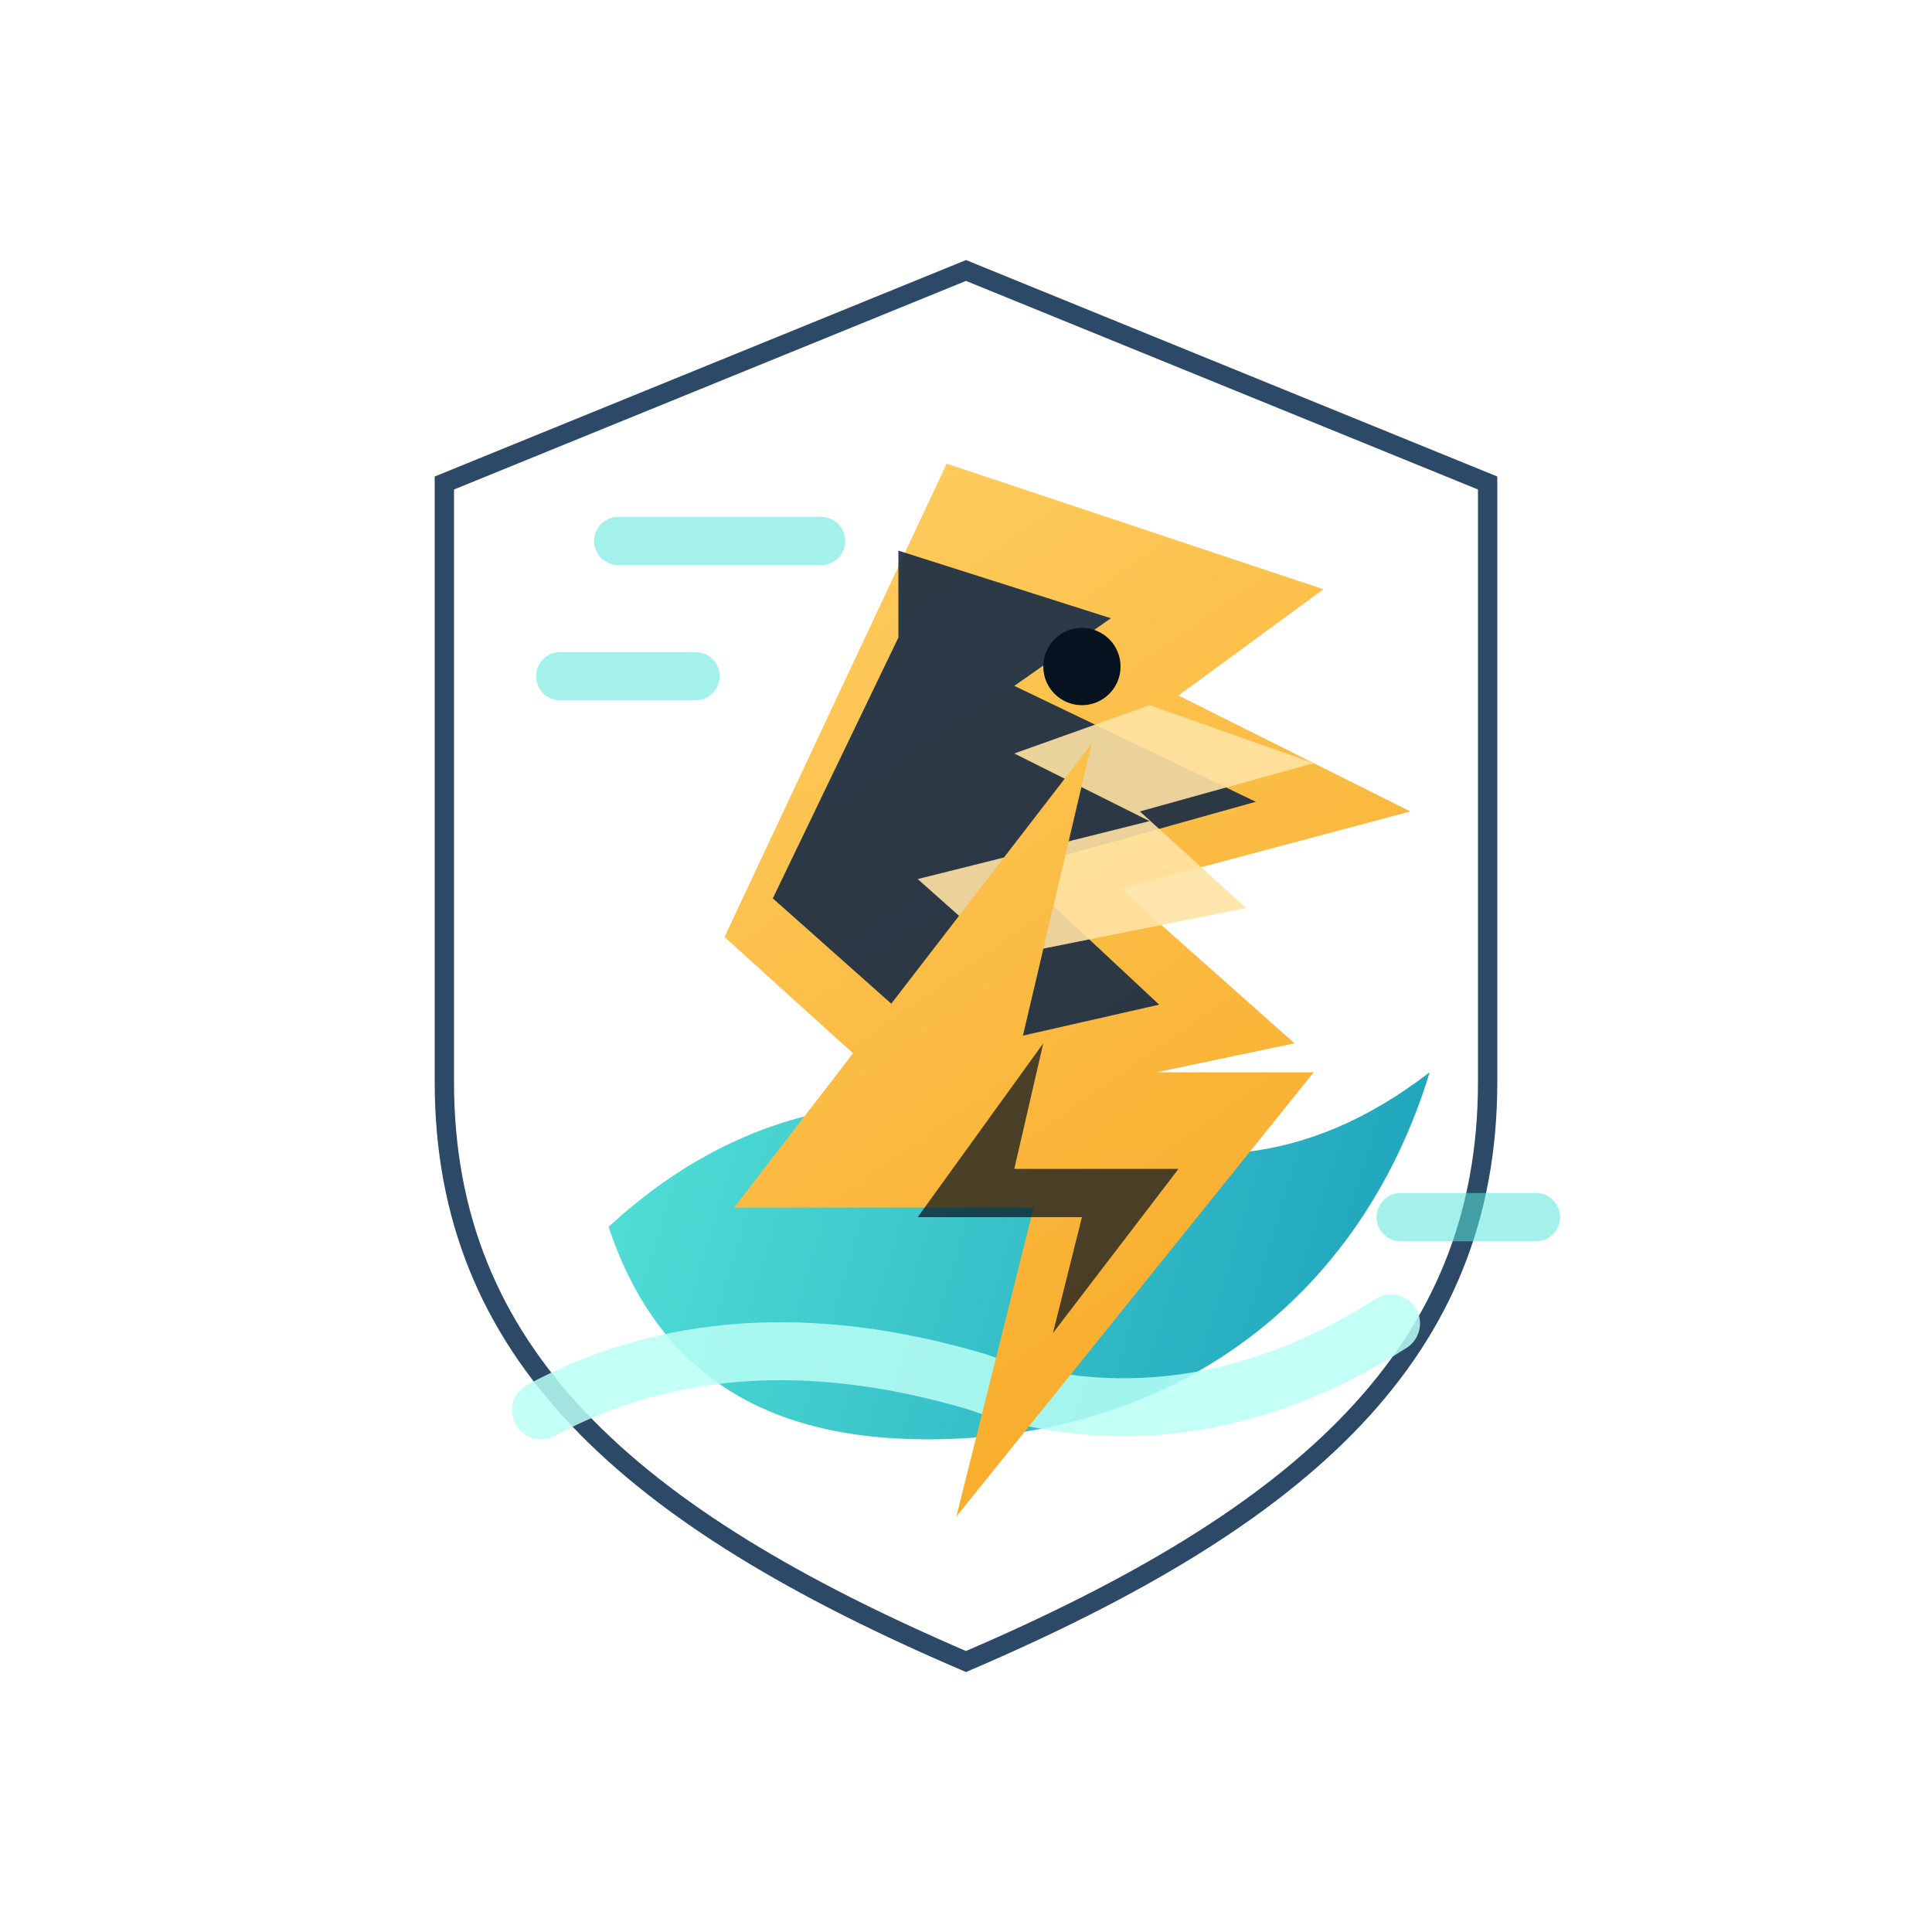
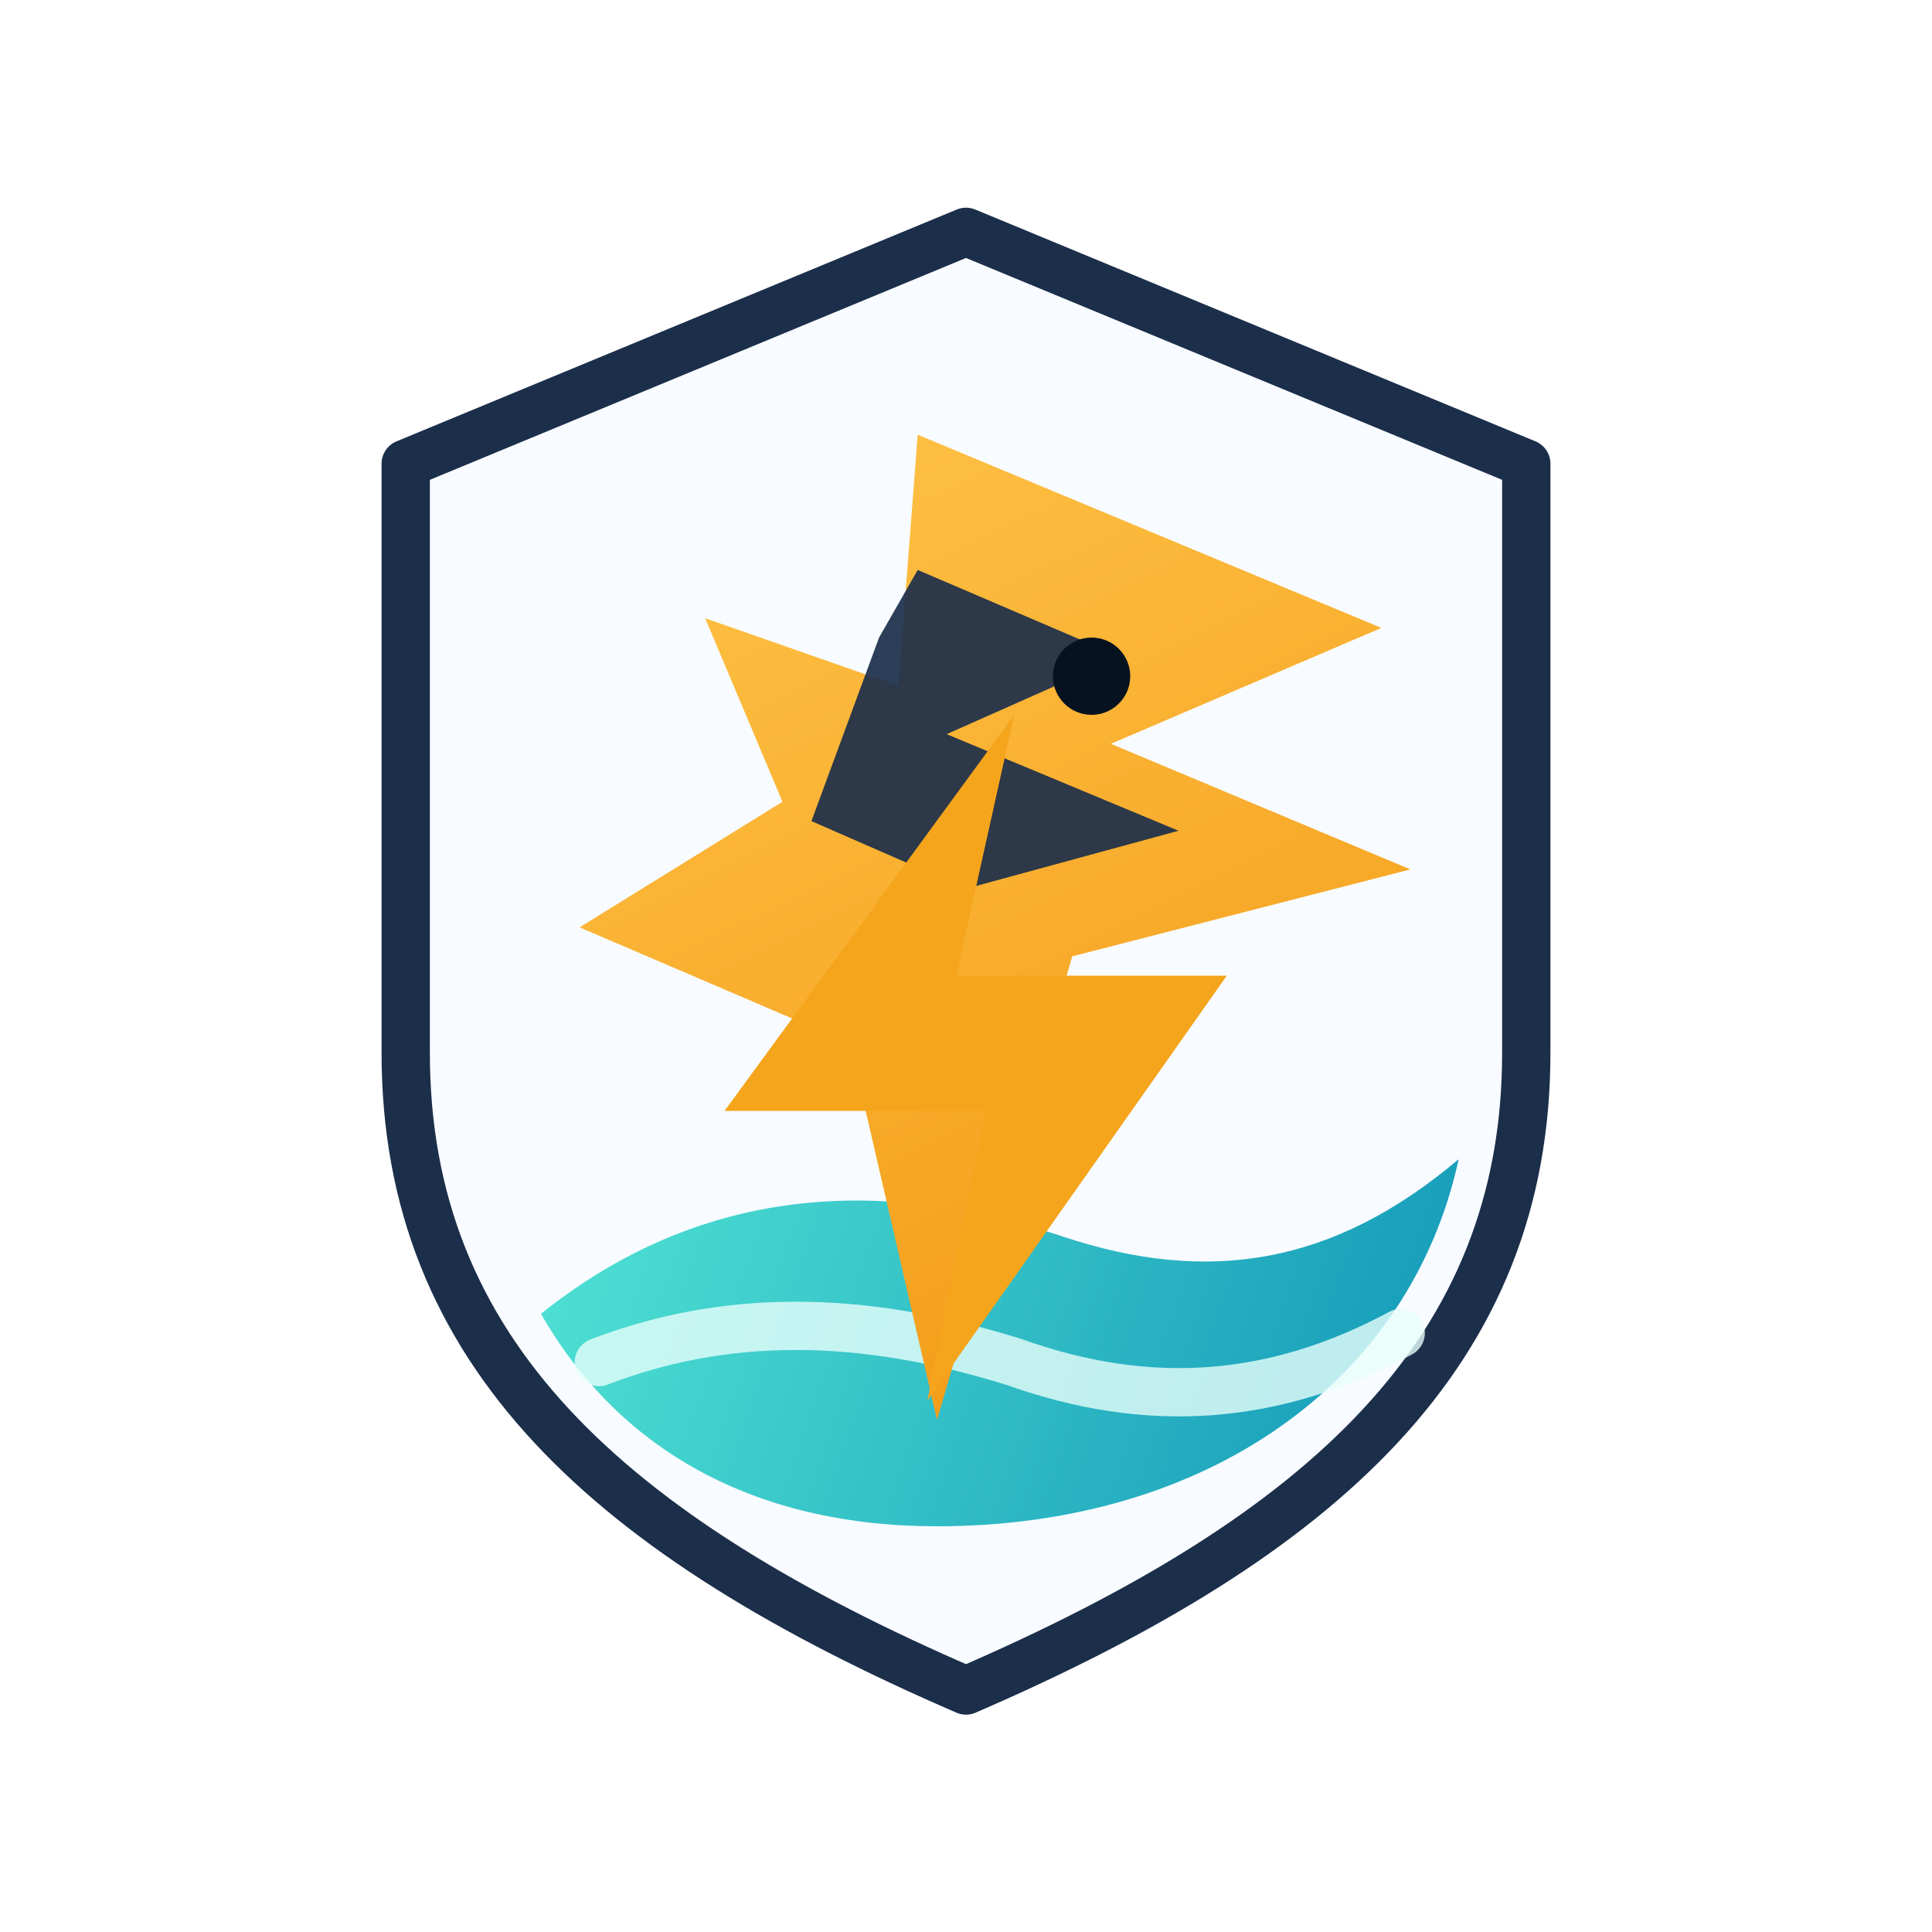
<svg xmlns="http://www.w3.org/2000/svg" width="200" height="200" viewBox="0 0 200 200" fill="none" role="img" aria-labelledby="title desc">
  <defs>
-     <linearGradient id="badge" x1="34" y1="22" x2="166" y2="178" gradientUnits="userSpaceOnUse">
-       <stop offset="0" stop-color="#102744" />
-       <stop offset="1" stop-color="#06121F" />
+     <linearGradient id="gold" x1="76" y1="44" x2="126" y2="146" gradientUnits="userSpaceOnUse">
+       <stop offset="0" stop-color="#FFC247" />
+       <stop offset="1" stop-color="#F29A16" />
    </linearGradient>
-     <linearGradient id="gold" x1="65" y1="41" x2="147" y2="158" gradientUnits="userSpaceOnUse">
-       <stop offset="0" stop-color="#FFD36A" />
-       <stop offset="1" stop-color="#F7A41D" />
+     <linearGradient id="sea" x1="55" y1="123" x2="149" y2="156" gradientUnits="userSpaceOnUse">
+       <stop offset="0" stop-color="#50E3D4" />
+       <stop offset="1" stop-color="#1398B8" />
    </linearGradient>
-     <linearGradient id="sea" x1="48" y1="132" x2="154" y2="164" gradientUnits="userSpaceOnUse">
-       <stop offset="0" stop-color="#58E6D9" />
-       <stop offset="1" stop-color="#1498B7" />
-     </linearGradient>
-     <filter id="soft-shadow" x="18" y="18" width="164" height="168" color-interpolation-filters="sRGB">
-       <feDropShadow dx="0" dy="10" stdDeviation="10" flood-color="#000814" flood-opacity="0.35" />
-     </filter>
  </defs>
-   <path d="M100 18 164 44v71c0 35-25 55-64 71-39-16-64-36-64-71V44l64-26Z" fill="url(#badge)" filter="url(#soft-shadow)" />
-   <path d="M100 28 154 50v62c0 28-19 45-54 60-35-15-54-32-54-60V50l54-22Z" stroke="#2C4967" stroke-width="2" />
-   <path d="M63 127c13-12 29-16 47-10 13 4 25 4 38-6-7 23-26 38-52 38-17 0-28-7-33-22Z" fill="url(#sea)" />
-   <path d="M56 146c13-7 28-8 45-3 14 5 29 3 43-6" stroke="#B9FFF6" stroke-width="6" stroke-linecap="round" opacity="0.85" />
-   <path d="M75 97 98 48l39 13-15 11 24 12-30 8 18 16-38 8-21-19Z" fill="url(#gold)" />
-   <path d="M93 66 80 93l18 16 22-5-15-14 25-7-25-12 10-7-22-7Z" fill="#102744" opacity="0.88" />
-   <path d="M119 73 136 79l-18 5 11 10-25 5-9-8 24-6-14-7 14-5Z" fill="#FFE3A3" opacity="0.9" />
-   <circle cx="112" cy="69" r="4" fill="#06121F" />
-   <path d="M105 111h31l-37 46 8-32H76l37-48-8 34Z" fill="url(#gold)" />
-   <path d="M95 126h17l-3 12 13-17h-17l3-13-13 18Z" fill="#06121F" opacity="0.72" />
-   <path d="M64 56h21M58 70h14M145 126h14" stroke="#58E6D9" stroke-width="5" stroke-linecap="round" opacity="0.55" />
+   <path d="M100 24 158 48v61c0 31-21 50-58 66-37-16-58-35-58-66V48l58-24Z" fill="#F8FBFF" stroke="#1B2E4A" stroke-width="5" stroke-linejoin="round" />
+   <path d="M56 136c15-12 33-15 54-8 15 5 28 3 41-8-5 23-26 38-54 38-19 0-33-8-41-22Z" fill="url(#sea)" />
+   <path d="M62 141c13-5 27-5 43 0 14 5 27 4 40-3" stroke="#E7FFFB" stroke-width="5" stroke-linecap="round" opacity="0.8" />
+   <path d="M95 45 143 65l-28 12 31 13-35 9-14 48-9-39-28-12 21-13-8-19 20 7 2-26Z" fill="url(#gold)" />
+   <path d="M91 66 84 85l16 7 22-6-24-10 18-8-21-9-4 7Z" fill="#1B2E4A" opacity="0.92" />
+   <circle cx="113" cy="70" r="4" fill="#06121F" />
+   <path d="M99 101h28l-31 44 6-30H75l30-41-6 27Z" fill="#F5A51C" />
</svg>
